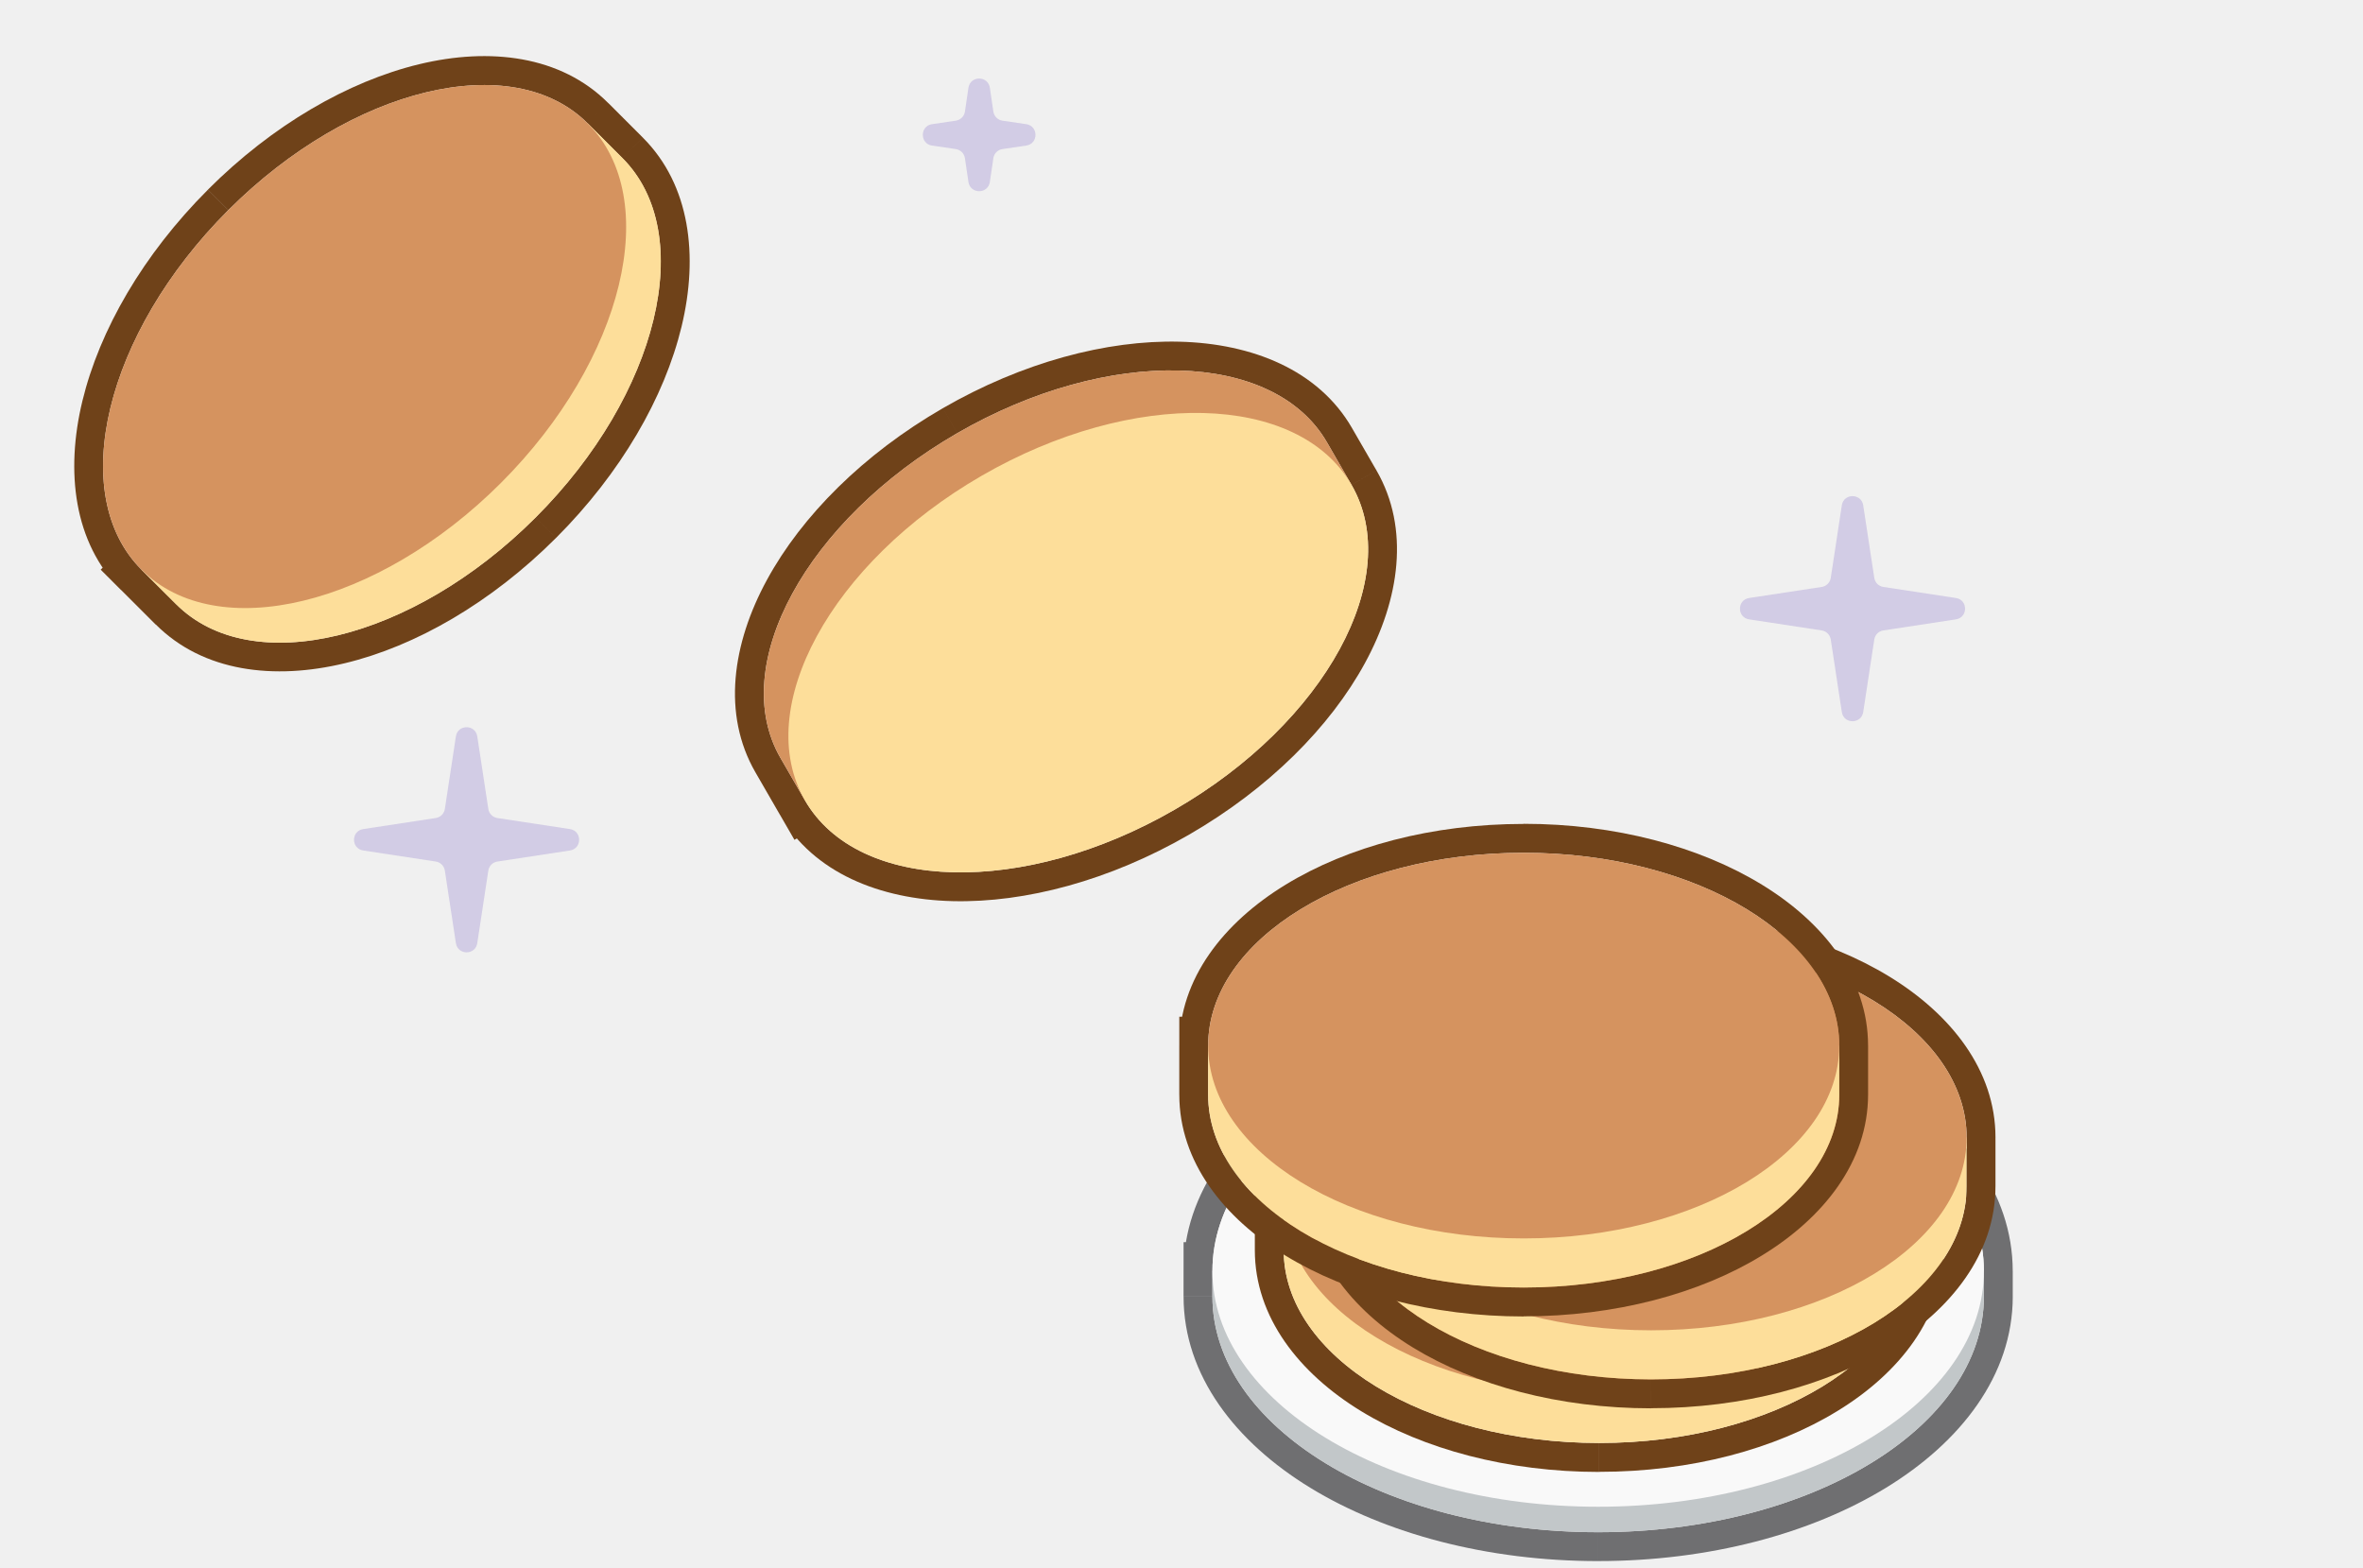
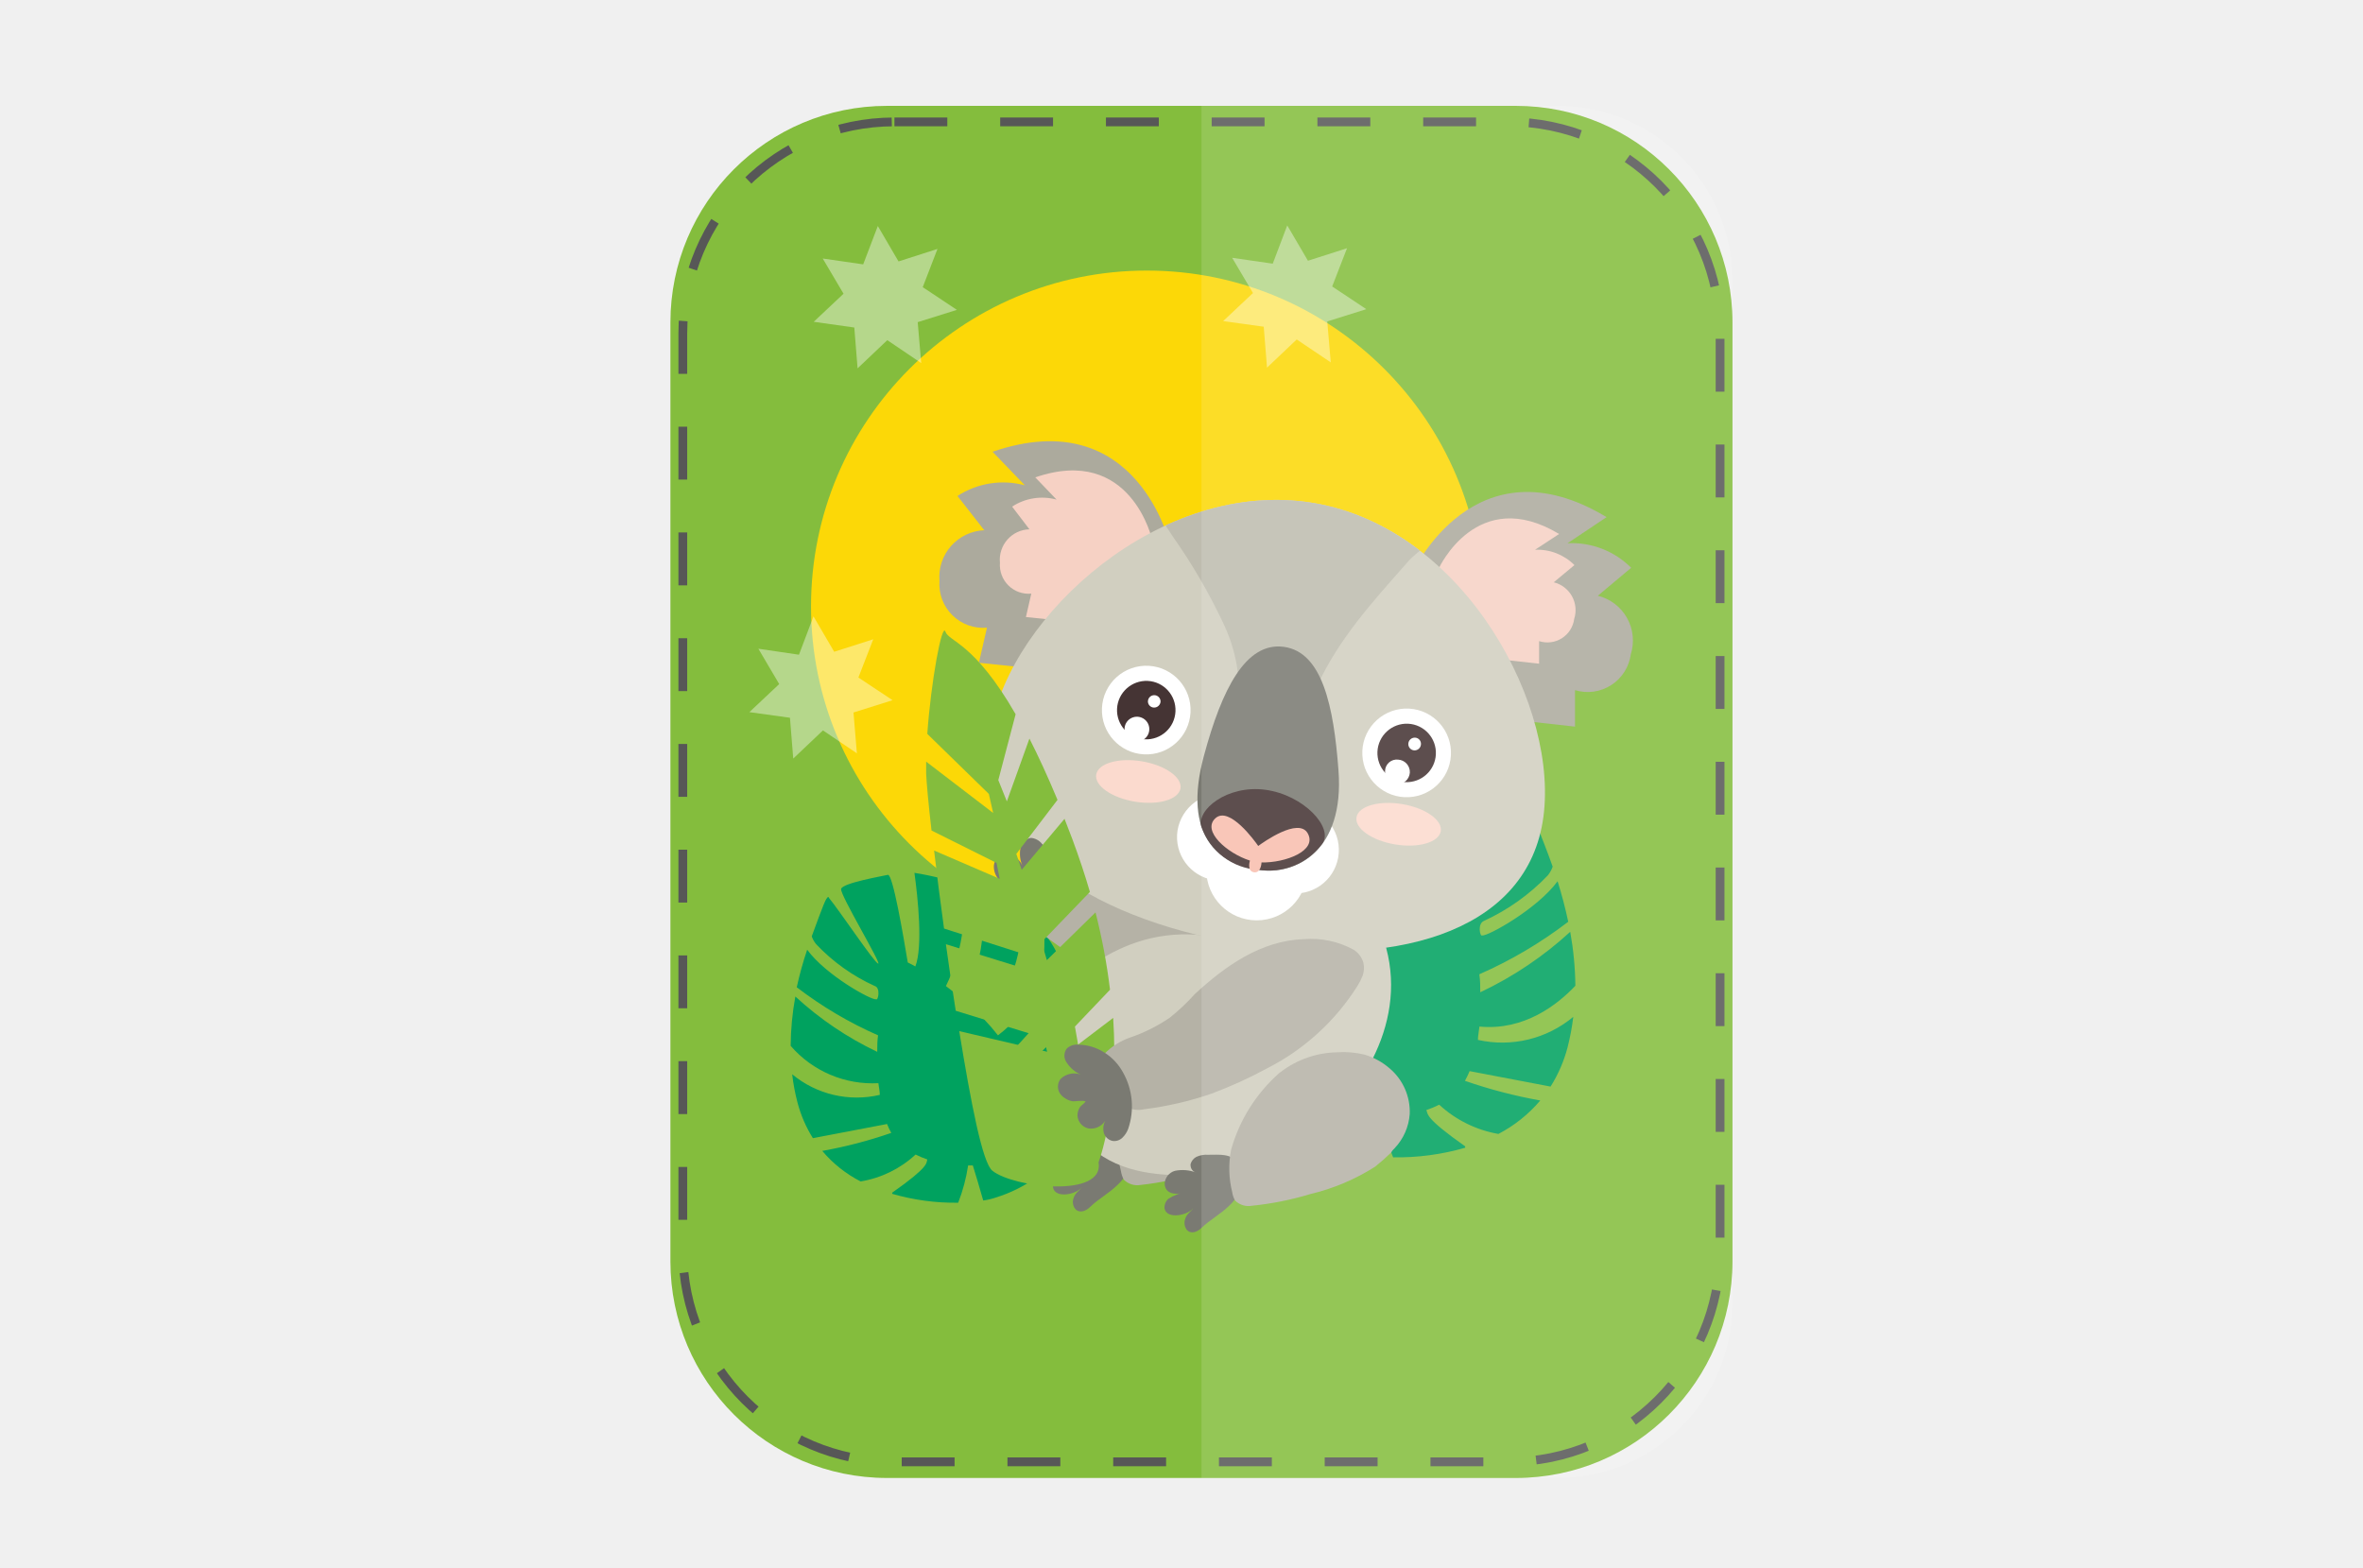
- <svg xmlns="http://www.w3.org/2000/svg" width="202" height="134" fill="none">
-   <style>.B{fill:#fff}.C{fill:#000}.D{fill-rule:evenodd}.E{fill:#612f01}.F{fill:#fedc90}.G{fill:#d1884f}</style>
-   <g opacity=".9" clip-path="url(#G)">
-     <g fill="#aea0d6">
-       <path opacity=".5" d="M40.8 62.955c-.16-1.047-1.67-1.047-1.828 0l-.945 6.202c-.06.4-.375.714-.775.775l-6.202.945c-1.047.16-1.047 1.67 0 1.83l6.202.945c.4.06.714.375.775.775l.945 6.202c.16 1.047 1.67 1.047 1.828 0l.945-6.202c.06-.4.375-.714.775-.775l6.202-.945c1.047-.16 1.047-1.67 0-1.83l-6.202-.945c-.4-.06-.714-.375-.775-.775l-.945-6.202zM159.277 43.2c-.16-1.047-1.67-1.047-1.83 0l-.945 6.202c-.06.4-.375.714-.775.775l-6.202.945c-1.047.16-1.047 1.67 0 1.828l6.202.945c.4.06.714.375.775.775l.945 6.202c.16 1.047 1.67 1.047 1.83 0l.945-6.202c.06-.4.375-.714.775-.775l6.2-.945c1.048-.16 1.048-1.67 0-1.828l-6.2-.945c-.4-.06-.714-.375-.775-.775l-.945-6.202zm-76.49-35.7c.16-1.047 1.67-1.047 1.83 0l.3 2.04c.06.4.375.714.775.775l2.04.3c1.047.16 1.047 1.67 0 1.83l-2.04.3c-.4.06-.714.375-.775.775l-.3 2.04c-.16 1.047-1.67 1.047-1.83 0l-.3-2.04c-.06-.4-.375-.714-.775-.775l-2.04-.3c-1.047-.16-1.047-1.67 0-1.83l2.04-.3c.4-.06.714-.375.775-.775l.3-2.04z" />
-     </g>
-     <mask id="A" maskUnits="userSpaceOnUse" x="100.643" y="85.509" width="72" height="48" class="C">
-       <path d="M100.643 85.51h72v48h-72z" class="B" />
-       <path d="M169.593 108.695v2.143c0 11.13-14.764 20.15-32.975 20.15s-32.975-9.022-32.975-20.15v-2.177c0-11.13 14.763-20.152 32.975-20.152s32.975 9.022 32.975 20.152v.034z" class="D" />
-     </mask>
-     <path d="M169.593 108.695l-2.466-.007v.007h2.466zm-65.95-.034v-2.466h-2.466v2.466h2.466zm0 0v2.467h2.466v-2.467h-2.466zm63.484.034v2.143h4.932v-2.143h-4.932zm0 2.143c0 4.38-2.916 8.745-8.478 12.144-5.52 3.374-13.304 5.54-22.03 5.54v4.932c9.484 0 18.188-2.344 24.603-6.264 6.372-3.894 10.838-9.604 10.838-16.353h-4.932zm-30.51 17.685c-8.728 0-16.51-2.167-22.03-5.54-5.563-3.4-8.478-7.764-8.478-12.144h-4.932c0 6.75 4.466 12.46 10.838 16.353 6.414 3.92 15.12 6.264 24.603 6.264v-4.932zm-30.51-17.685v-2.177h-4.932v2.177h4.932zm-2.466.3h0v-4.933 4.933zm2.466-2.467h-4.932 4.932zm0 0c0-4.38 2.916-8.746 8.478-12.145 5.52-3.374 13.303-5.54 22.03-5.54v-4.932c-9.484 0-18.19 2.344-24.603 6.264-6.372 3.894-10.838 9.605-10.838 16.354h4.932zm30.51-17.686c8.727 0 16.5 2.167 22.03 5.54 5.562 3.4 8.478 7.764 8.478 12.145h4.932c0-6.75-4.466-12.46-10.838-16.354-6.415-3.92-15.12-6.264-24.603-6.264v4.932zm30.51 17.686v.027l4.932.013v-.04h-4.932z" fill="#606063" mask="url(#A)" />
-     <path d="M169.593 110.838c0 11.13-14.764 20.15-32.975 20.15s-32.975-9.022-32.975-20.15v-2.177h65.95v2.177z" fill="#bdc2c4" />
-     <path d="M169.593 108.66c0 11.13-14.764 20.15-32.975 20.15s-32.975-9.022-32.975-20.15 14.763-20.152 32.975-20.152 32.975 9.022 32.975 20.152z" fill="#faf9fa" />
-     <mask id="B" maskUnits="userSpaceOnUse" x="106.737" y="83.193" width="60" height="43" class="C">
-       <path d="M106.737 83.193h60v43h-60z" class="B" />
-       <path d="M163.686 102.777v-.1c0-9.104-12.077-16.484-26.974-16.484s-26.975 7.38-26.975 16.484v4.197c0 9.104 12.077 16.485 26.974 16.485s26.975-7.38 26.975-16.485v-4.097z" class="D" />
-     </mask>
-     <path d="M163.686 102.777l-2.466-.024v.024h2.466zm-53.95-.1v2.466h2.466v-2.466h-2.466zm0 0v-2.466h-2.467v2.466h2.467zm51.483-.001v.076l4.932.048.001-.124h-4.933zM136.712 88.66c7.07 0 13.353 1.756 17.788 4.466 4.476 2.736 6.72 6.184 6.72 9.552h4.933c0-5.736-3.795-10.53-9.08-13.76-5.33-3.256-12.533-5.2-20.36-5.2v4.933zm-24.51 14.018c0-3.368 2.244-6.816 6.72-9.552 4.434-2.7 10.717-4.466 17.788-4.466v-4.933c-7.827 0-15.032 1.934-20.36 5.2-5.286 3.23-9.08 8.024-9.08 13.76h4.932zm0 .001l-4.932-.001 4.932.001zm-2.466 2.466h0v-4.932 4.932zm2.466 1.73v-4.196h-4.933v4.196h4.933zm24.508 14.018c-7.07 0-13.353-1.756-17.788-4.466-4.477-2.736-6.72-6.184-6.72-9.552h-4.933c0 5.736 3.795 10.53 9.08 13.76 5.33 3.256 12.533 5.2 20.36 5.2v-4.933zm24.51-14.018c0 3.368-2.244 6.816-6.72 9.552-4.434 2.7-10.717 4.466-17.788 4.466v4.933c7.827 0 15.032-1.934 20.36-5.2 5.286-3.23 9.08-8.025 9.08-13.76h-4.932zm0-4.097v4.097h4.932v-4.097h-4.932z" mask="url(#B)" class="E" />
-     <path d="M163.686 106.874c0 9.104-12.077 16.485-26.975 16.485s-26.975-7.38-26.975-16.485v-4.196h53.95v4.196z" class="F" />
-     <path d="M163.686 102.677c0 9.104-12.077 16.485-26.975 16.485s-26.975-7.38-26.975-16.485 12.077-16.484 26.975-16.484 26.975 7.38 26.975 16.484z" class="G" />
-     <mask id="C" maskUnits="userSpaceOnUse" x="111.166" y="77.758" width="60" height="43" class="C">
-       <path d="M111.166 77.758h60v43h-60z" class="B" />
-       <path d="M168.115 97.4l.002-.16c0-9.104-12.077-16.484-26.975-16.484s-26.974 7.38-26.975 16.483h-.001v4.196c0 9.104 12.077 16.485 26.975 16.485s26.974-7.38 26.974-16.485V97.4z" class="D" />
-     </mask>
-     <path d="M168.115 97.4l-2.465-.038v.02.02h2.466zm-53.948-.16v2.466h2.466V97.24h-2.466zm-.001 0v-2.466H111.7v2.466h2.466zm51.484.001v.12l4.93.076.002-.197h-4.933zm-24.508-14.018c7.07 0 13.354 1.756 17.788 4.466 4.477 2.736 6.72 6.184 6.72 9.552h4.933c0-5.736-3.795-10.53-9.08-13.76-5.33-3.256-12.533-5.2-20.36-5.2v4.932zm-24.51 14.017c.001-3.368 2.245-6.816 6.722-9.55 4.434-2.7 10.717-4.466 17.787-4.466V78.29c-7.827 0-15.03 1.934-20.36 5.2-5.287 3.23-9.08 8.024-9.082 13.76h4.932zm-2.467 2.466h.001l-.001-4.933v4.933zm2.466 1.73V97.24H111.7v4.196h4.932zm24.51 14.018c-7.07 0-13.354-1.756-17.788-4.466-4.477-2.736-6.72-6.184-6.72-9.552H111.7c0 5.736 3.795 10.53 9.08 13.76 5.328 3.256 12.533 5.2 20.36 5.2v-4.933zm24.508-14.018c0 3.368-2.244 6.816-6.72 9.552-4.435 2.7-10.718 4.466-17.788 4.466v4.933c7.827 0 15.03-1.934 20.36-5.2 5.286-3.23 9.08-8.025 9.08-13.76h-4.933zm0-4.036v4.036h4.933V97.4h-4.933z" mask="url(#C)" class="E" />
-     <path d="M168.115 101.438c0 9.104-12.077 16.484-26.974 16.484s-26.975-7.38-26.975-16.484v-4.196h53.95v4.197z" class="F" />
-     <path d="M168.116 97.242c0 9.105-12.077 16.485-26.975 16.485s-26.975-7.38-26.975-16.485 12.077-16.485 26.975-16.485 26.975 7.38 26.975 16.485z" class="G" />
-     <mask id="D" maskUnits="userSpaceOnUse" x="100.278" y="69.903" width="60" height="43" class="C">
-       <path d="M100.278 69.903h60v43h-60z" class="B" />
-       <path d="M157.228 89.485v-.097c0-9.104-12.077-16.485-26.975-16.485s-26.974 7.38-26.974 16.485h-.001v4.196c0 9.104 12.077 16.485 26.975 16.485s26.975-7.38 26.975-16.485v-4.1z" class="D" />
-     </mask>
-     <path d="M157.228 89.485l-2.466-.023-.001.012v.012h2.467zm-53.95-.097v2.466h2.466v-2.466h-2.466zm-.001 0v-2.466h-2.466v2.466h2.466zm51.484-.001v.074l4.932.047v-.12h-4.932zm-24.51-14.018c7.07 0 13.354 1.757 17.788 4.466 4.477 2.736 6.72 6.184 6.72 9.552h4.932c0-5.736-3.794-10.53-9.08-13.76-5.328-3.256-12.533-5.2-20.36-5.2v4.932zm-24.508 14.018c0-3.368 2.244-6.816 6.72-9.552 4.435-2.7 10.718-4.466 17.788-4.466v-4.932c-7.827 0-15.03 1.934-20.36 5.2-5.286 3.23-9.08 8.024-9.08 13.76h4.933zm0 0h-4.933 4.933zm-2.467 2.466h.001l-.001-4.933v4.933zm2.466 1.73v-4.196h-4.932v4.196h4.932zm24.51 14.02c-7.07 0-13.354-1.757-17.788-4.467-4.477-2.736-6.72-6.184-6.72-9.552h-4.932c0 5.736 3.795 10.53 9.08 13.76 5.328 3.256 12.533 5.2 20.36 5.2v-4.932zm24.508-14.02c0 3.368-2.243 6.816-6.72 9.552-4.435 2.7-10.717 4.467-17.788 4.467v4.932c7.827 0 15.03-1.934 20.36-5.2 5.286-3.23 9.08-8.024 9.08-13.76h-4.933zm0-4.1v4.1h4.933v-4.1h-4.933z" mask="url(#D)" class="E" />
-     <path d="M157.228 93.585c0 9.104-12.077 16.484-26.975 16.484s-26.975-7.38-26.975-16.484v-4.196h53.95v4.196z" class="F" />
-     <path d="M157.228 89.388c0 9.104-12.077 16.484-26.975 16.484s-26.975-7.38-26.975-16.484 12.077-16.485 26.975-16.485 26.975 7.38 26.975 16.485z" class="G" />
-     <mask id="E" maskUnits="userSpaceOnUse" x="54.459" y="19.562" width="73.462" height="67.239" class="C">
-       <path d="M54.46 19.562h73.462V86.8H54.46z" class="B" />
-       <path d="M115.49 41.374l.045.078c4.552 7.884-2.216 20.314-15.118 27.763s-27.05 7.096-31.603-.788h0l-2.098-3.634C62.165 56.91 68.934 44.48 81.835 37.03s27.05-7.096 31.603.79l2.053 3.555z" class="D" />
-     </mask>
-     <path d="M115.49 41.374l-2.125 1.252-.006-.01-.005-.01 2.136-1.233zM68.815 68.427l-1.233-2.136 2.136-1.233 1.233 2.136-2.136 1.233zm0 0l1.233 2.136-2.136 1.233-1.233-2.136 2.136-1.233zm-2.098-3.634l-2.136 1.233 2.136-1.233zm46.72-26.975l2.136-1.233-2.136 1.233zm-.037 4.866l-.035-.06 4.25-2.504.056.097-4.27 2.466zM99.185 67.08c6.123-3.535 10.686-8.198 13.17-12.762 2.51-4.608 2.728-8.716 1.045-11.632l4.27-2.466c2.868 4.968 1.98 11.017-.984 16.458-2.986 5.484-8.26 10.76-15.037 14.675l-2.466-4.272zm-28.234.114c1.684 2.916 5.35 4.78 10.596 4.912 5.195.13 11.514-1.49 17.638-5.026l2.466 4.272c-6.778 3.913-13.984 5.84-20.227 5.685-6.193-.154-11.876-2.408-14.745-7.376l4.272-2.467zm-3.37-.902h0l2.466 4.272-2.466-4.272zm1.27-2.73l2.098 3.634-4.272 2.466-2.098-3.634 4.272-2.466zm14.216-24.394c-6.123 3.535-10.686 8.198-13.172 12.762-2.51 4.608-2.728 8.716-1.044 11.633l-4.272 2.466c-2.868-4.968-1.98-11.017.984-16.458 2.987-5.484 8.26-10.76 15.037-14.675l2.466 4.272zm28.235-.114c-1.684-2.917-5.352-4.78-10.597-4.912-5.195-.13-11.514 1.49-17.638 5.026l-2.466-4.272c6.778-3.914 13.984-5.84 20.228-5.685 6.193.155 11.876 2.41 14.744 7.377l-4.27 2.466zm2.052 3.555l-2.052-3.555 4.27-2.466 2.053 3.555-4.272 2.466z" mask="url(#E)" class="E" />
-     <path d="M113.438 37.818c-4.552-7.884-18.702-8.237-31.603-.79s-19.67 19.88-15.12 27.763l2.098 3.634 46.722-26.975-2.098-3.634z" class="G" />
-     <path d="M115.536 41.452c-4.552-7.884-18.7-8.237-31.603-.79s-19.67 19.88-15.12 27.763 18.7 8.238 31.604.79 19.67-19.88 15.118-27.763z" class="F" />
-     <mask id="F" maskUnits="userSpaceOnUse" x="-3.84" y="-5.357" width="72.832" height="72.832" class="C">
-       <path d="M-3.84-5.357h72.832v72.832H-3.84z" class="B" />
-       <path d="M12.095 48.7c-6.438-6.438-3.117-20.196 7.418-30.73s24.293-13.855 30.73-7.418l.035.035L53.2 13.51c6.438 6.438 3.117 20.196-7.418 30.73S21.5 58.095 15.062 51.657L12.095 48.7z" class="D" />
-     </mask>
-     <path d="M12.095 48.7l1.744-1.744 1.744 1.744-1.744 1.744-1.744-1.744zm38.183-38.113l-1.744 1.744-.008-.008 1.752-1.735zM12.095 48.7l-1.744 1.744L8.607 48.7l1.744-1.744 1.744 1.744zm1.744-1.744h0 0 0 0l-3.488 3.488 3.488-3.488zm7.418-27.243c-5 5-8.2 10.684-9.42 15.736-1.23 5.1-.38 9.125 2.002 11.506l-3.488 3.488c-4.056-4.056-4.763-10.13-3.31-16.152 1.465-6.07 5.192-12.532 10.727-18.067l3.488 3.488zM48.5 12.286c-2.38-2.38-6.406-3.233-11.506-2.002-5.052 1.22-10.736 4.42-15.736 9.42l-3.488-3.488C23.303 10.68 29.765 6.954 35.835 5.49c6.022-1.454 12.095-.747 16.15 3.31L48.5 12.286zm.026.026l-.026-.026 3.488-3.488.043.043-3.504 3.47zm2.94 2.94l-2.932-2.933 3.488-3.488 2.932 2.932-3.488 3.488zm-7.418 27.243c5-5 8.2-10.684 9.42-15.736 1.23-5.1.38-9.125-2.002-11.506l3.488-3.488c4.056 4.056 4.763 10.13 3.31 16.15-1.465 6.07-5.192 12.532-10.727 18.067l-3.488-3.488zm-27.243 7.418c2.38 2.38 6.406 3.233 11.506 2.002 5.052-1.22 10.736-4.42 15.736-9.42l3.488 3.488C42 51.518 35.54 55.245 29.47 56.7c-6.022 1.454-12.095.747-16.15-3.31l3.488-3.488zm-2.967-2.967l2.967 2.967-3.488 3.488-2.967-2.967 3.488-3.488zm0 3.488h0l-3.488-3.488 3.488 3.488z" mask="url(#F)" class="E" />
-     <path d="M15.06 51.657c6.438 6.438 20.196 3.117 30.73-7.418s13.855-24.293 7.418-30.73l-2.967-2.967L12.094 48.7l2.967 2.967z" class="F" />
-     <path d="M12.095 48.7c6.438 6.438 20.196 3.117 30.73-7.418s13.855-24.293 7.418-30.73-20.196-3.117-30.73 7.418S5.657 42.252 12.095 48.7z" class="G" />
-   </g>
+ <svg xmlns="http://www.w3.org/2000/svg" viewBox="0 0 202 134">
  <defs>
-     <clipPath id="G">
-       <path d="M0 0h202v133.654H0z" class="B" />
+     <clipPath id="a">
+       <path d="M84.74,62.25c-1.64,9.59,8.1,16.18,21.13,18.4s24.39-.78,26-10.37S125.31,45.18,112.28,43,86.37,52.66,84.74,62.25Z" fill="none" />
    </clipPath>
  </defs>
+   <g>
+     <rect x="57.31" y="9.05" width="90.79" height="117.3" rx="18.52" ry="18.52" fill="#84bd3d" />
+     <rect x="58.37" y="10.42" width="88.67" height="114.55" rx="18.09" ry="18.09" fill="none" stroke="#575757" stroke-linejoin="round" stroke-width="0.75" stroke-dasharray="4.52" />
+     <circle cx="98.04" cy="51.84" r="28.71" fill="#fcd807" />
+     <g>
+       <g opacity="0.4">
+         <polygon points="69.54 52.69 71.31 55.72 74.65 54.65 73.38 57.92 76.3 59.86 72.96 60.91 73.25 64.4 70.35 62.44 67.81 64.85 67.53 61.36 64.06 60.88 66.61 58.48 64.83 55.46 68.3 55.97 69.54 52.69" fill="#fff" />
+       </g>
+       <g opacity="0.4">
+         <polygon points="75.04 19.32 76.81 22.35 80.14 21.28 78.88 24.55 81.8 26.49 78.45 27.54 78.75 31.04 75.85 29.08 73.31 31.49 73.03 28 69.56 27.51 72.11 25.11 70.33 22.1 73.79 22.6 75.04 19.32" fill="#fff" />
+       </g>
+       <g opacity="0.4">
+         <polygon points="110.04 19.27 111.81 22.29 115.15 21.22 113.88 24.49 116.8 26.43 113.46 27.48 113.76 30.98 110.85 29.02 108.31 31.43 108.03 27.93 104.56 27.45 107.11 25.05 105.33 22.04 108.8 22.54 110.04 19.27" fill="#fff" />
+       </g>
+     </g>
+     <g>
+       <path d="M75.21,93.6c0-.34-.09-.68-.12-1a9.25,9.25,0,0,1-7.5-3.19,24.25,24.25,0,0,1,.4-4.22,28.07,28.07,0,0,0,7,4.73c0-.47,0-.94.07-1.41a33.83,33.83,0,0,1-6.95-4.11A30.48,30.48,0,0,1,69,81.19c1.6,2.18,5.48,4.33,5.9,4.24.17.12.39-1-.13-1.14a16,16,0,0,1-5-3.57,2.26,2.26,0,0,1-.38-.67c.46-1.29.91-2.43.91-2.43s.45-1.27.57-.85c.91,1.1,3.86,5.52,4.2,5.61S71.81,76.51,71.9,76s3.58-1.11,4-1.21S77.22,80,77.6,82.28c.2.09.41.21.65.34.65-1.71.22-5.82-.08-8,1.3.19,4.07.88,4.07.88a15,15,0,0,1-1.38,8.8c.43.32.87.66,1.31,1,2.12-2.77,2-7,1.76-9.25a14.74,14.74,0,0,1,3.31,1.8,11.81,11.81,0,0,1-3.14,9.26,18.14,18.14,0,0,1,1.21,1.4,9.9,9.9,0,0,0,3.94-8.76,9.19,9.19,0,0,1,1.11,1.74c.38.76.72,1.54,1,2.32a40.08,40.08,0,0,1-4.8,6L87.4,91c1.13-.23,3.44-2.93,4.83-4.68a19.11,19.11,0,0,1,.8,5.34l-5.36,1.42c0,.09,0,.19.08.29A10.23,10.23,0,0,1,88,94.67l4.93-1.15a10.77,10.77,0,0,1-.75,2.75c-1.8,0-4-.26-4-.26a1.65,1.65,0,0,0-.22.44,2.14,2.14,0,0,1-.06.27,1.41,1.41,0,0,0,.06.6c.16.46,1.84.77,3.15.89a12,12,0,0,1-5.93,4.15,6.07,6.07,0,0,1-1.13.27c-.28-1-.65-2.24-.89-3h-.4a14.8,14.8,0,0,1-.85,3.19,19.31,19.31,0,0,1-5.64-.76l0-.1c3.24-2.28,2.89-2.53,3-2.84a7.64,7.64,0,0,1-1-.42A9.08,9.08,0,0,1,73.57,101a10.63,10.63,0,0,1-3.28-2.61,38.66,38.66,0,0,0,5.9-1.54,5.91,5.91,0,0,1-.36-.76l-6.34,1.21a10.92,10.92,0,0,1-1.32-3.06,16.87,16.87,0,0,1-.45-2.4A8.64,8.64,0,0,0,75.21,93.6Z" fill="#00a25f" />
+       <path d="M126.34,88.9c0-.37.09-.75.13-1.14,3.82.37,6.67-1.87,8.2-3.49a27.82,27.82,0,0,0-.44-4.61,30.88,30.88,0,0,1-7.69,5.17c0-.52,0-1-.08-1.54a36.92,36.92,0,0,0,7.6-4.49c-.26-1.22-.57-2.38-.91-3.46-1.75,2.38-6,4.73-6.45,4.63-.18.13-.42-1,.15-1.24a17.84,17.84,0,0,0,5.47-3.9,2.57,2.57,0,0,0,.41-.74c-.5-1.41-1-2.65-1-2.65s-.49-1.39-.61-.93c-1,1.2-4.22,6-4.6,6.13s3.53-6.42,3.43-7-3.9-1.21-4.41-1.32-1.4,5.69-1.81,8.18l-.71.37c-.71-1.87-.24-6.36.09-8.73-1.42.2-4.44,1-4.44,1-.87,4.3,1,8.55,1.5,9.62-.47.34-1,.72-1.43,1.12-2.32-3-2.19-7.66-1.92-10.1a16.23,16.23,0,0,0-3.62,2,12.85,12.85,0,0,0,3.43,10.11q-.69.73-1.32,1.53A10.77,10.77,0,0,1,111,73.8a10.1,10.1,0,0,0-1.22,1.9c-.41.83-.78,1.69-1.12,2.53a44,44,0,0,0,5.24,6.61L113,86.05c-1.23-.25-3.75-3.21-5.26-5.12a20.48,20.48,0,0,0-.88,5.83l5.86,1.55c0,.11-.07.21-.09.32a9.19,9.19,0,0,0-.24,1.44L107,88.8a11.37,11.37,0,0,0,.82,3c2,0,4.39-.28,4.39-.28a1.63,1.63,0,0,1,.25.47l.06.31a1.38,1.38,0,0,1-.07.65c-.17.5-2,.84-3.43,1a13.19,13.19,0,0,0,6.47,4.54,7.27,7.27,0,0,0,1.24.28c.31-1.13.71-2.44,1-3.31l.42,0a16.31,16.31,0,0,0,.94,3.48,21,21,0,0,0,6.16-.82l0-.12c-3.54-2.49-3.15-2.76-3.32-3.1a8.44,8.44,0,0,0,1.1-.46,10,10,0,0,0,5.06,2.5,11.93,11.93,0,0,0,3.58-2.86,42.44,42.44,0,0,1-6.44-1.68,9.12,9.12,0,0,0,.4-.83l6.92,1.32A12,12,0,0,0,134,89.55a20.1,20.1,0,0,0,.49-2.62A9.47,9.47,0,0,1,126.34,88.9Z" fill="#00a25f" />
+       <g>
+         <g>
+           <path d="M92.24,97.72a1.15,1.15,0,0,0,0,.19.62.62,0,0,0,.47.54,3.22,3.22,0,0,0-1.79-.14,1.2,1.2,0,0,0-.9,1.12c.07,1.07,1.38.91,2,.63a5,5,0,0,0-1.68.64.9.9,0,0,0-.32.82c.19,1,2.12.57,2.49-.08-.2.35-.6.51-.74,1a.94.94,0,0,0,.14.9c.36.42.91.19,1.25-.13.73-.72,1.64-1.19,2.37-1.91a3.85,3.85,0,0,0,1.07-1.68,2.33,2.33,0,0,0-.26-1.93c-.62-.91-1.65-.74-2.61-.75a2,2,0,0,0-1,.18A1,1,0,0,0,92.24,97.72Z" fill="#7a7a72" />
+           <path d="M109.69,96.36A4.73,4.73,0,0,0,111,93.45a4.83,4.83,0,0,0-1.7-3.88,5.59,5.59,0,0,0-2.16-1.19,7.62,7.62,0,0,0-2.33-.21,8.23,8.23,0,0,0-4.84,1.69l-.13.1a13.49,13.49,0,0,0-4.1,6.54,8.18,8.18,0,0,0,.09,3.65,2.15,2.15,0,0,0,.24.7,1.63,1.63,0,0,0,1.44.45,25.64,25.64,0,0,0,5-1.06A18,18,0,0,0,108,97.91a16.4,16.4,0,0,0,1.39-1.24A3.11,3.11,0,0,0,109.69,96.36Z" fill="#b5b2a6" />
+         </g>
+         <path d="M110.4,85.05a6.29,6.29,0,0,1-.93.3,19.77,19.77,0,0,1-10.35-.48,39.09,39.09,0,0,1-4.91-1.82,29.09,29.09,0,0,1-5-3.12,2.2,2.2,0,0,1-.87-1,3.69,3.69,0,0,1,.24-2c.27-.95.63-2.24,1.58-2.69a5.4,5.4,0,0,1,2.54.55A14.78,14.78,0,0,0,96.24,76a16.94,16.94,0,0,0,2.94.05c3.52.12,7.26.74,9.93,3.24a7.52,7.52,0,0,1,2.39,3.66,1.89,1.89,0,0,1-.2,1.36A2,2,0,0,1,110.4,85.05Z" fill="#b5b2a6" />
+         <path d="M120.77,48.93s5.28-11.53,16.57-4.72L134,46.44a7.16,7.16,0,0,1,5.44,2.1l-2.85,2.39a3.94,3.94,0,0,1,2.82,5A3.72,3.72,0,0,1,134.64,59l0,3.12-4.5-.5Z" fill="#acaa9d" />
+         <path d="M123,48.58s3.27-7.15,10.28-2.93L131.22,47a4.45,4.45,0,0,1,3.37,1.31l-1.77,1.47a2.45,2.45,0,0,1,1.75,3.13,2.31,2.31,0,0,1-3,1.9l0,1.93-2.79-.31Z" fill="#f6d1c4" />
+         <path d="M100.06,46.72s-2.73-12.38-15.21-8.1l2.76,2.87a7.15,7.15,0,0,0-5.76.91l2.29,2.93a4,4,0,0,0-3.83,4.33,3.74,3.74,0,0,0,4.06,4l-.69,3,4.5.47Z" fill="#acaa9d" />
+         <path d="M98.5,46.17s-1.8-8.18-10-5.36l1.82,1.9a4.69,4.69,0,0,0-3.8.6L88,45.25a2.6,2.6,0,0,0-2.52,2.86,2.46,2.46,0,0,0,2.68,2.64l-.46,2,3,.31Z" fill="#f6d1c4" />
+         <path d="M117.81,79.56c-.57-.36-1.4.14-2,.26s-1.06.19-1.6.27a37.91,37.91,0,0,1-4,.36,36.07,36.07,0,0,1-4.41-.09c-1.4-.12-2.8-.46-4.2-.48a13.1,13.1,0,0,0-5.06.9c-2.51,1-4.83,2.57-5.89,5.13a11.6,11.6,0,0,0,.6,9.45,9,9,0,0,0,1.2,1.9c2.24,2.68,5.6,3.24,8.93,3.21a16.78,16.78,0,0,0,9.87-3c5.32-3.78,9.19-10.41,7.08-17a1.94,1.94,0,0,0-.43-.83Z" fill="#d1cfc0" />
+         <g clip-path="url(#a)">
+           <path d="M84.74,62.25c-1.64,9.59,8.1,16.18,21.13,18.4s24.39-.78,26-10.37S125.31,45.18,112.28,43,86.37,52.66,84.74,62.25Z" fill="#d1cfc0" />
+           <path d="M99.48,44.45a4,4,0,0,1,.4-.19c.78-.35,1.53-.65,2.3-1a34.32,34.32,0,0,1,5.56-1.15c7.83-.67,14,4.7,14,4.7a10.72,10.72,0,0,0-1.25,1.06l-1.42,1.61c-2.82,3.2-5.44,6.36-7,10.42-.55,1.38-1.21,3-2.62,3.35a2.49,2.49,0,0,1-2.93-1.84,40.51,40.51,0,0,1-.79-4.51,13.74,13.74,0,0,0-1.25-3.81,48.74,48.74,0,0,0-4.2-7.19c-.15-.23-.31-.46-.46-.7A2,2,0,0,1,99.48,44.45Z" fill="#bebcaf" />
+         </g>
+         <g>
+           <path d="M94.2,60.53a3.79,3.79,0,1,0,4-3.61A3.79,3.79,0,0,0,94.2,60.53Z" fill="#fff" />
+           <path d="M95.49,60.59a2.5,2.5,0,1,0,2.62-2.38A2.51,2.51,0,0,0,95.49,60.59Z" fill="#453434" />
+           <path d="M96.13,62.28a1.07,1.07,0,0,0,1,1.11,1.06,1.06,0,1,0-1-1.11Z" fill="#fff" />
+           <path d="M98.13,59.92a.53.53,0,0,0,.51.57.55.55,0,0,0,.57-.52.54.54,0,1,0-1.08,0Z" fill="#fff" />
+         </g>
+         <ellipse cx="97.3" cy="66.81" rx="1.75" ry="3.65" transform="translate(15.61 151.99) rotate(-80.67)" fill="#fbdace" />
+         <g>
+           <path d="M116.46,64.19a3.79,3.79,0,1,0,4-3.61A3.79,3.79,0,0,0,116.46,64.19Z" fill="#fff" />
+           <path d="M117.75,64.25a2.5,2.5,0,1,0,2.62-2.38A2.51,2.51,0,0,0,117.75,64.25Z" fill="#453434" />
+           <path d="M118.4,65.93a1.06,1.06,0,0,0,1,1.12,1.08,1.08,0,0,0,1.12-1,1.06,1.06,0,0,0-1-1.11A1,1,0,0,0,118.4,65.93Z" fill="#fff" />
+           <path d="M120.39,63.58a.54.54,0,0,0,.51.57.55.55,0,0,0,.57-.52.53.53,0,0,0-.51-.57A.55.55,0,0,0,120.39,63.58Z" fill="#fff" />
+         </g>
+         <ellipse cx="119.56" cy="70.46" rx="1.75" ry="3.65" transform="translate(30.65 177.02) rotate(-80.67)" fill="#fbdace" />
+         <g>
+           <path d="M100.66,71A3.72,3.72,0,1,0,105,67.9,3.76,3.76,0,0,0,100.66,71Z" fill="#fff" />
+           <path d="M107.07,72A3.72,3.72,0,1,0,111.39,69,3.75,3.75,0,0,0,107.07,72Z" fill="#fff" />
+           <circle cx="107.43" cy="74.37" r="4.31" fill="#fff" />
+           <path d="M109.76,55.3c3.27.45,4.25,5.05,4.66,10.56.52,6.87-3.6,9-6.87,8.5s-6.52-2.78-4.63-9.76C104.45,58.92,106.49,54.85,109.76,55.3Z" fill="#7a7a72" />
+           <path d="M108.19,67.52c3.27.45,5.85,3.25,4.84,4.62a5.72,5.72,0,0,1-5.48,2.22,5.5,5.5,0,0,1-4.84-3.65C102.23,69.24,104.92,67.07,108.19,67.52Z" fill="#453434" />
+           <path d="M111.79,71.24c-.79-1.4-3.85.8-4.23,1.08-.27-.39-2.47-3.45-3.66-2.37s1,3,2.95,3.62c0,0-.28.9.34,1s.65-.84.65-.84C109.89,73.77,112.63,72.73,111.79,71.24Z" fill="#f8beae" />
+         </g>
+         <g>
+           <path d="M101.78,99.5a.59.59,0,0,0,0,.19.64.64,0,0,0,.47.55,3.27,3.27,0,0,0-1.8-.15,1.2,1.2,0,0,0-.89,1.12c.06,1.08,1.38.91,2,.64a4.67,4.67,0,0,0-1.68.63,1,1,0,0,0-.33.83c.2,1,2.12.56,2.5-.09-.2.35-.6.51-.74,1a1,1,0,0,0,.13.9c.36.43.92.19,1.25-.13.73-.71,1.65-1.19,2.38-1.91a3.77,3.77,0,0,0,1.06-1.68,2.34,2.34,0,0,0-.26-1.93c-.62-.91-1.65-.74-2.6-.75a2.08,2.08,0,0,0-1,.18A1,1,0,0,0,101.78,99.5Z" fill="#7a7a72" />
+           <path d="M119.23,98.15a4.75,4.75,0,0,0,1.28-2.92,4.86,4.86,0,0,0-1.7-3.88,5.8,5.8,0,0,0-2.16-1.19,7.67,7.67,0,0,0-2.33-.2,8.2,8.2,0,0,0-4.85,1.69l-.12.09a13.7,13.7,0,0,0-4.11,6.55,8.34,8.34,0,0,0,.1,3.65,1.89,1.89,0,0,0,.24.69,1.61,1.61,0,0,0,1.43.45,26.32,26.32,0,0,0,5-1,18.1,18.1,0,0,0,5.54-2.34,18.21,18.21,0,0,0,1.39-1.23C119,98.36,119.13,98.26,119.23,98.15Z" fill="#b5b2a6" />
+         </g>
+         <path d="M90.15,74.17a4.23,4.23,0,0,0-1.1-2.06,1.35,1.35,0,0,0-.92-.48,1.07,1.07,0,0,0-.9.88A2.67,2.67,0,0,0,87.39,74a1.66,1.66,0,0,0-1.51-1,1.11,1.11,0,0,0-.92,1,1.69,1.69,0,0,0,.36,1.12c.22.29.6.46.79.75-.21.07-.47,0-.7,0a1.23,1.23,0,0,0-.69.39,1.22,1.22,0,0,0-.14,1.35,1.44,1.44,0,0,0,1.49.6,1.45,1.45,0,0,0-.81.63,1,1,0,0,0,0,1,1.08,1.08,0,0,0,.79.39A2.07,2.07,0,0,0,87,80.2a5.93,5.93,0,0,0,3.12-3.74A4.67,4.67,0,0,0,90.15,74.17Z" fill="#7a7a72" />
+       </g>
+       <path d="M89.51,89.91l-.27-1.18L81.7,86.41c-.3-1.87-.58-3.8-.84-5.69L88,82.93l-.45-1.36-6.85-2.19c-.33-2.38-.62-4.67-.85-6.67l5.61,2.42-.27-1.36L79.63,71c-.26-2.27-.42-4-.46-4.89,0-.33,0-.67,0-1l5.73,4.39-.37-1.63-5.26-5.13c.31-4.45,1.26-9.6,1.55-8.74s2.46.9,6,7.06l-1.48,5.63.73,1.82L88,63.14c.75,1.47,1.55,3.2,2.4,5.24L86.88,73l.46,1.36L91,70c.22.56.44,1.14.67,1.74q.87,2.34,1.5,4.51l-4.13,4.29.45,1.54L93.65,78a52.06,52.06,0,0,1,1.24,6.61l-3,3.15.27,1.54,3-2.28c.51,7.81-1.25,12.34-1.25,12.34.54,3.09-7.26,2.18-9.07.73C84,99.47,83,94.31,82,88.15Z" fill="#84bd3d" />
+       <g>
+         <path d="M116.47,83.45a5.1,5.1,0,0,1-.45.87,19.66,19.66,0,0,1-7.68,7,37.79,37.79,0,0,1-4.76,2.17,28.54,28.54,0,0,1-5.78,1.34,2.3,2.3,0,0,1-1.35-.11,3.78,3.78,0,0,1-1.27-1.62c-.47-.87-1.13-2-.78-3a5.68,5.68,0,0,1,2.2-1.4A14.06,14.06,0,0,0,100,87a17.64,17.64,0,0,0,2.12-2c2.59-2.4,5.68-4.6,9.33-4.71a7.56,7.56,0,0,1,4.28.91,1.94,1.94,0,0,1,.82,1.11A2,2,0,0,1,116.47,83.45Z" fill="#b5b2a6" />
+         <path d="M94.44,90a4.19,4.19,0,0,0-2.23-.69,1.28,1.28,0,0,0-1,.31,1,1,0,0,0,0,1.25,2.67,2.67,0,0,0,1.2,1,1.67,1.67,0,0,0-1.76.38,1.08,1.08,0,0,0,.06,1.36,1.73,1.73,0,0,0,1,.54c.36,0,.75-.09,1.09,0-.1.2-.36.32-.49.51a1.3,1.3,0,0,0-.2.76A1.21,1.21,0,0,0,93,96.46a1.42,1.42,0,0,0,1.47-.64,1.51,1.51,0,0,0-.12,1,1,1,0,0,0,.77.72,1,1,0,0,0,.83-.28,2,2,0,0,0,.49-.75A5.9,5.9,0,0,0,96,91.68,4.63,4.63,0,0,0,94.44,90Z" fill="#7a7a72" />
+       </g>
+     </g>
+     <path d="M133.21,9.05h-30.5v117.3h30.5a14.94,14.94,0,0,0,14.89-14.9V24A14.94,14.94,0,0,0,133.21,9.05Z" fill="#fff" opacity="0.13" />
+   </g>
</svg>
